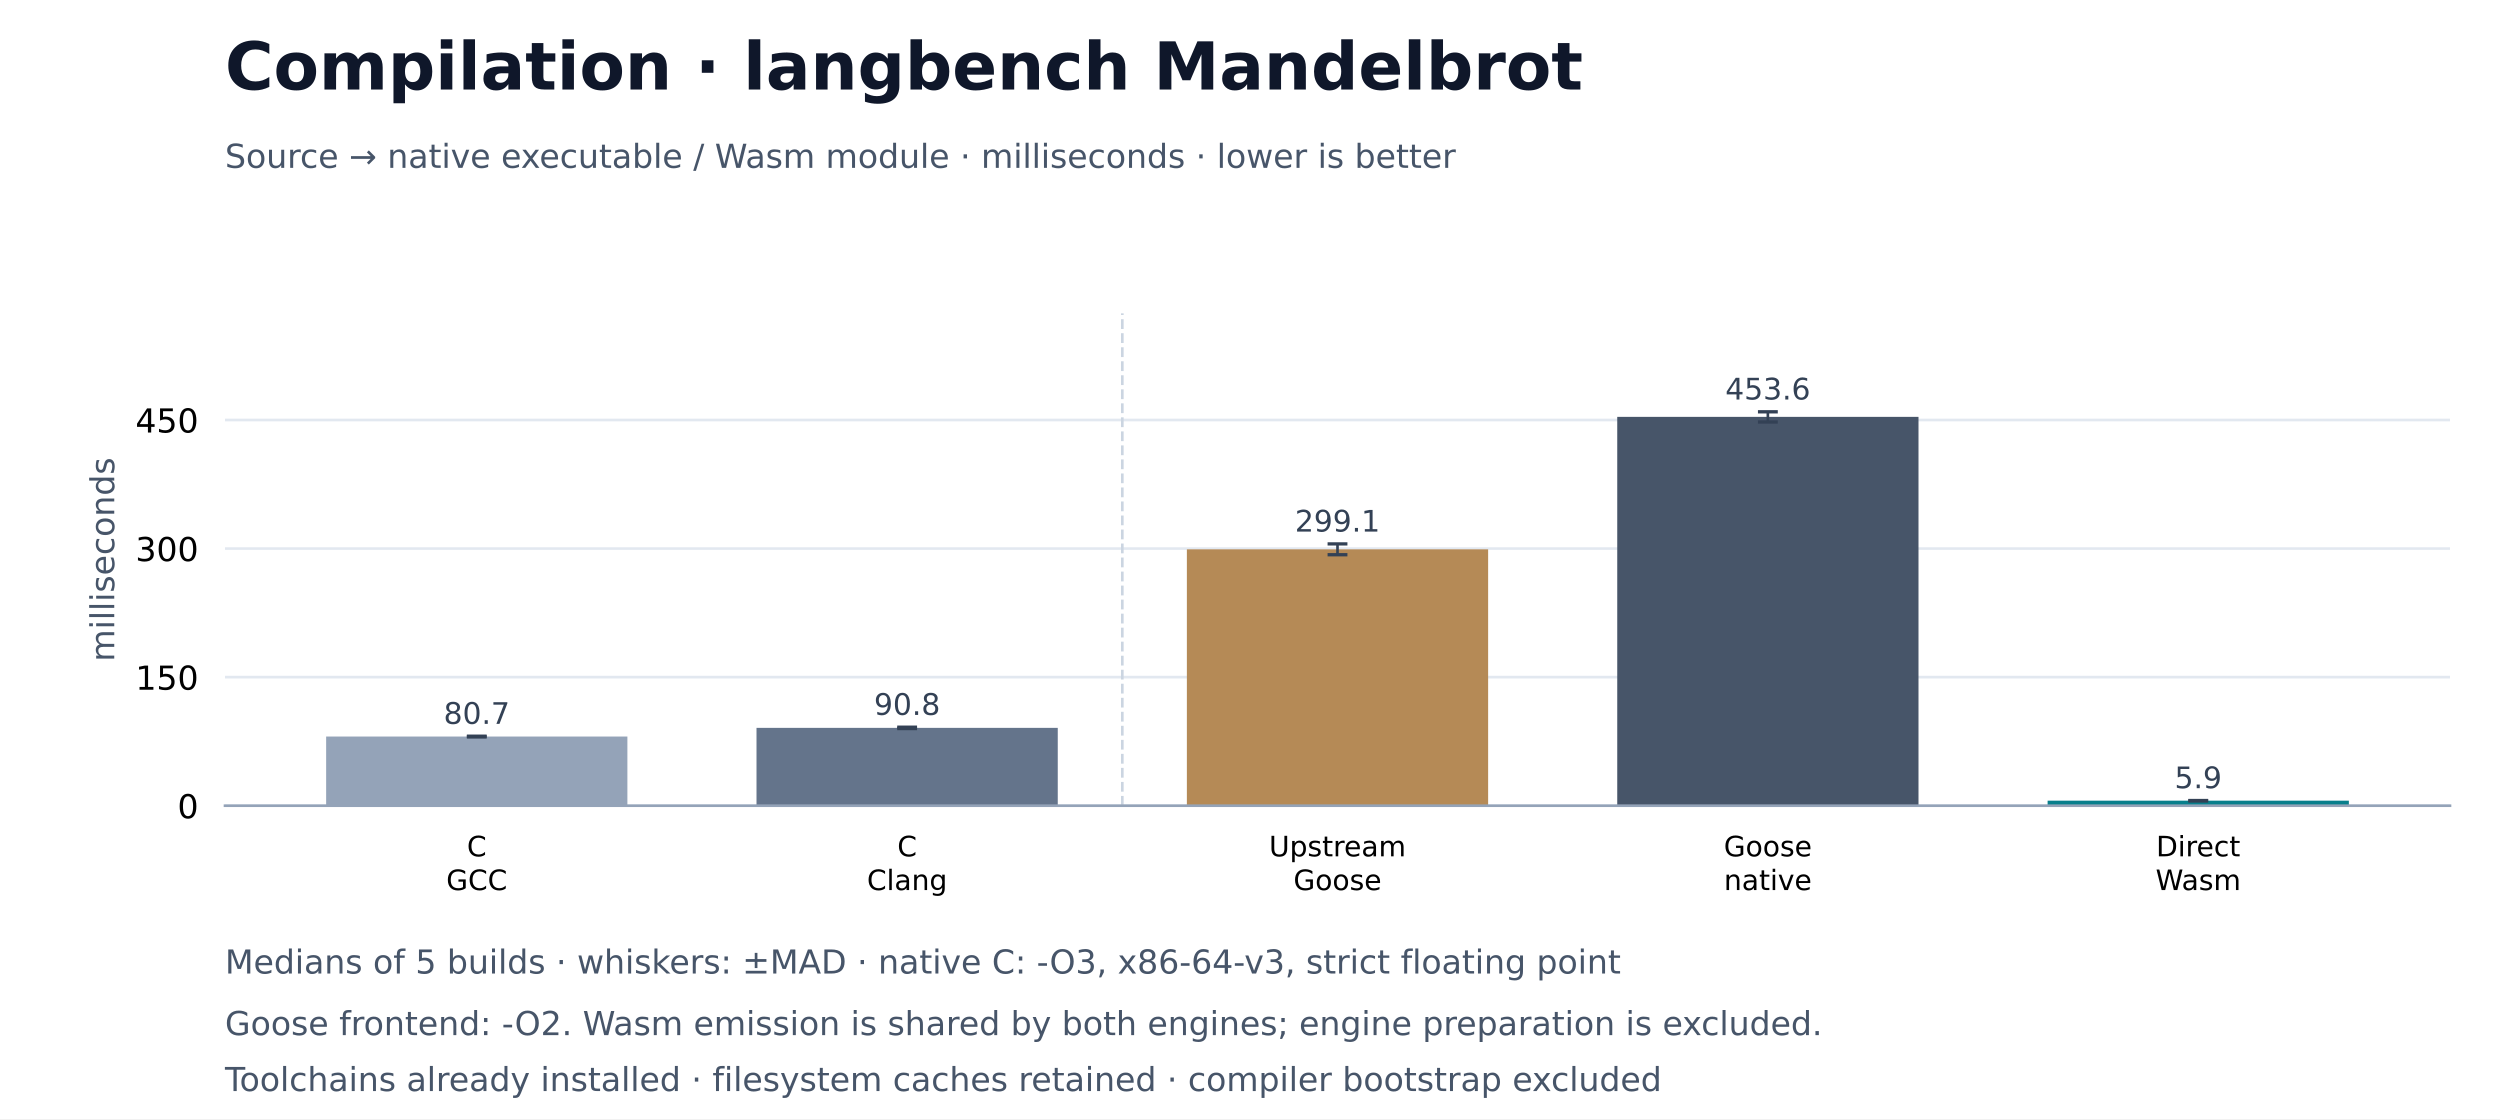
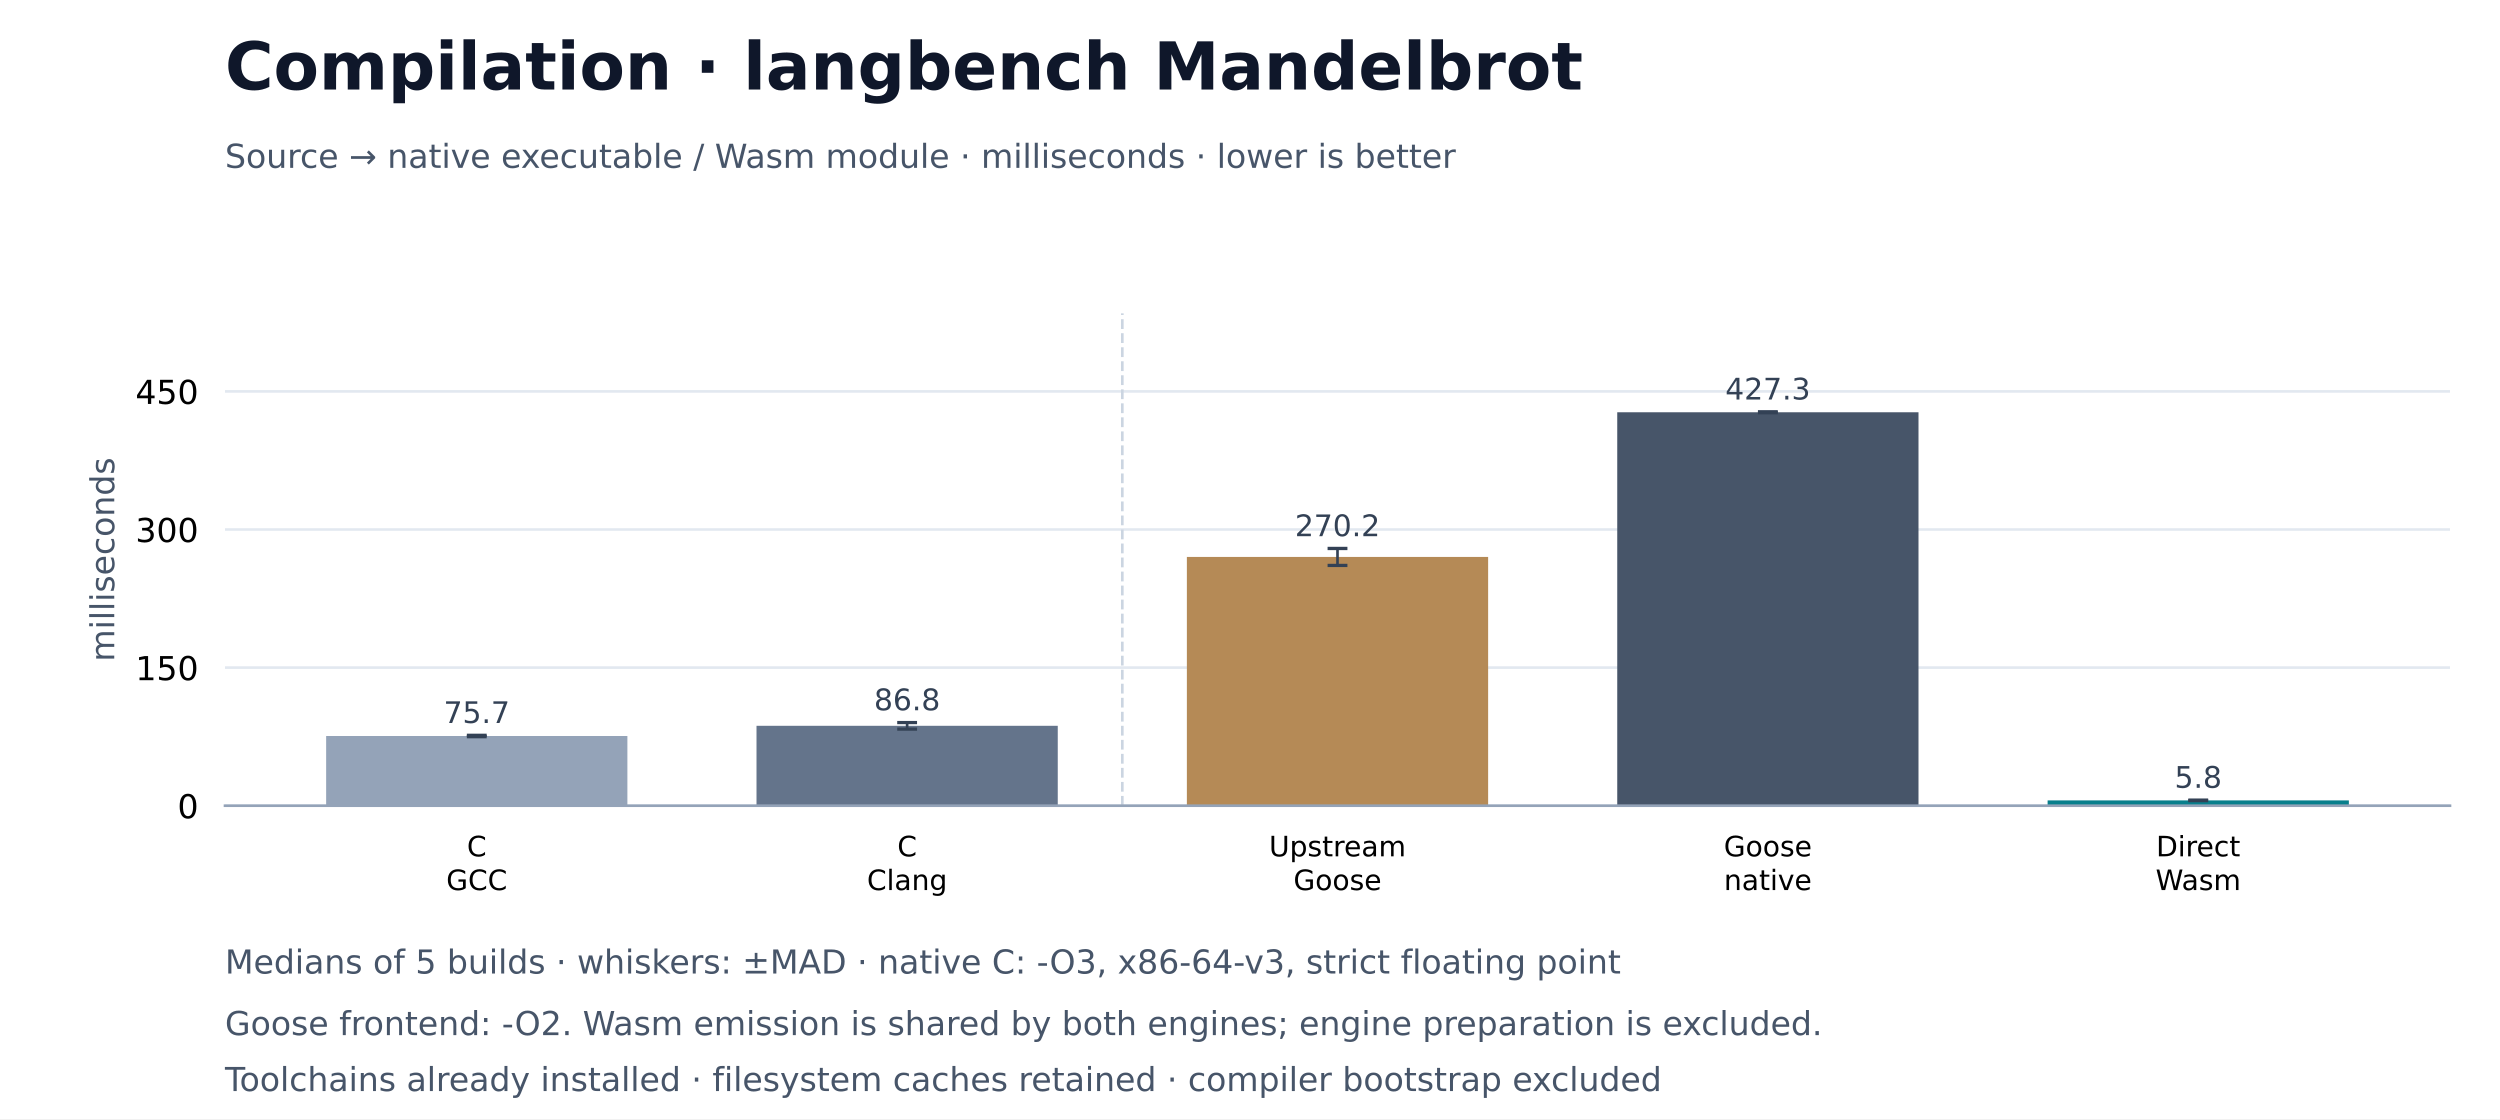
<svg xmlns="http://www.w3.org/2000/svg" xmlns:xlink="http://www.w3.org/1999/xlink" width="756pt" height="338.4pt" viewBox="0 0 756 338.4" version="1.1">
  <defs>
    <style type="text/css">*{stroke-linejoin: round; stroke-linecap: butt}</style>
  </defs>
  <g id="figure_1">
    <g id="patch_1">
      <path d="M 0 338.4 L 756 338.4 L 756 0 L 0 0 z " style="fill: #ffffff" />
    </g>
    <g id="axes_1">
      <g id="patch_2">
        <path d="M 68.04 243.648 L 740.88 243.648 L 740.88 94.752 L 68.04 94.752 z " style="fill: #ffffff" />
      </g>
      <g id="matplotlib.axis_1">
        <g id="xtick_1">
          <g id="line2d_1" />
          <g id="text_1">
            <text style="font-size: 8.5px; font-family: 'DejaVu Sans'" transform="translate(141.206 258.9568)">C</text>
            <text style="font-size: 8.5px; font-family: 'DejaVu Sans'" transform="translate(134.9453 269.1585)">GCC</text>
          </g>
        </g>
        <g id="xtick_2">
          <g id="line2d_2" />
          <g id="text_2">
            <text style="font-size: 8.5px; font-family: 'DejaVu Sans'" transform="translate(271.3492 258.9568)">C</text>
            <text style="font-size: 8.5px; font-family: 'DejaVu Sans'" transform="translate(262.1725 269.1592)">Clang</text>
          </g>
        </g>
        <g id="xtick_3">
          <g id="line2d_3" />
          <g id="text_3">
            <text style="font-size: 8.5px; font-family: 'DejaVu Sans'" transform="translate(383.7585 258.9568)">Upstream</text>
            <text style="font-size: 8.5px; font-family: 'DejaVu Sans'" transform="translate(391.1369 269.1585)">Goose</text>
          </g>
        </g>
        <g id="xtick_4">
          <g id="line2d_4" />
          <g id="text_4">
            <text style="font-size: 8.5px; font-family: 'DejaVu Sans'" transform="translate(521.28 258.9568)">Goose</text>
            <text style="font-size: 8.5px; font-family: 'DejaVu Sans'" transform="translate(521.3279 269.1592)">native</text>
          </g>
        </g>
        <g id="xtick_5">
          <g id="line2d_5" />
          <g id="text_5">
            <text style="font-size: 8.5px; font-family: 'DejaVu Sans'" transform="translate(652.0215 258.9575)">Direct</text>
            <text style="font-size: 8.5px; font-family: 'DejaVu Sans'" transform="translate(651.8575 269.1592)">Wasm</text>
          </g>
        </g>
      </g>
      <g id="matplotlib.axis_2">
        <g id="ytick_1">
          <g id="line2d_6">
            <path d="M 68.04 243.648 L 740.88 243.648 " clip-path="url(#pc4e67d13fe)" style="fill: none; stroke: #e2e8f0; stroke-width: 0.8; stroke-linecap: square" />
          </g>
          <g id="line2d_7" />
          <g id="text_6">
            <text style="font-size: 10px; font-family: 'DejaVu Sans'; text-anchor: end" x="60.04" y="247.447" transform="rotate(-0 60.04 247.4468)">0</text>
          </g>
        </g>
        <g id="ytick_2">
          <g id="line2d_8">
-             <path d="M 68.04 204.767 L 740.88 204.767 " clip-path="url(#pc4e67d13fe)" style="fill: none; stroke: #e2e8f0; stroke-width: 0.8; stroke-linecap: square" />
+             <path d="M 68.04 201.885 L 740.88 201.885 " clip-path="url(#pc4e67d13fe)" style="fill: none; stroke: #e2e8f0; stroke-width: 0.8; stroke-linecap: square" />
          </g>
          <g id="line2d_9" />
          <g id="text_7">
-             <text style="font-size: 10px; font-family: 'DejaVu Sans'; text-anchor: end" x="60.04" y="208.566" transform="rotate(-0 60.04 208.5656)">150</text>
+             <text style="font-size: 10px; font-family: 'DejaVu Sans'; text-anchor: end" x="60.04" y="205.684" transform="rotate(-0 60.04 205.6838)">150</text>
          </g>
        </g>
        <g id="ytick_3">
          <g id="line2d_10">
-             <path d="M 68.04 165.886 L 740.88 165.886 " clip-path="url(#pc4e67d13fe)" style="fill: none; stroke: #e2e8f0; stroke-width: 0.8; stroke-linecap: square" />
+             <path d="M 68.04 160.122 L 740.88 160.122 " clip-path="url(#pc4e67d13fe)" style="fill: none; stroke: #e2e8f0; stroke-width: 0.8; stroke-linecap: square" />
          </g>
          <g id="line2d_11" />
          <g id="text_8">
-             <text style="font-size: 10px; font-family: 'DejaVu Sans'; text-anchor: end" x="60.04" y="169.684" transform="rotate(-0 60.04 169.6844)">300</text>
+             <text style="font-size: 10px; font-family: 'DejaVu Sans'; text-anchor: end" x="60.04" y="163.921" transform="rotate(-0 60.04 163.9208)">300</text>
          </g>
        </g>
        <g id="ytick_4">
          <g id="line2d_12">
-             <path d="M 68.04 127.004 L 740.88 127.004 " clip-path="url(#pc4e67d13fe)" style="fill: none; stroke: #e2e8f0; stroke-width: 0.8; stroke-linecap: square" />
+             <path d="M 68.04 118.359 L 740.88 118.359 " clip-path="url(#pc4e67d13fe)" style="fill: none; stroke: #e2e8f0; stroke-width: 0.8; stroke-linecap: square" />
          </g>
          <g id="line2d_13" />
          <g id="text_9">
-             <text style="font-size: 10px; font-family: 'DejaVu Sans'; text-anchor: end" x="60.04" y="130.803" transform="rotate(-0 60.04 130.8033)">450</text>
+             <text style="font-size: 10px; font-family: 'DejaVu Sans'; text-anchor: end" x="60.04" y="122.158" transform="rotate(-0 60.04 122.1577)">450</text>
          </g>
        </g>
        <g id="text_10">
          <text style="font-size: 10px; font-family: 'DejaVu Sans'; text-anchor: middle; fill: #475569" x="34.55" y="169.2" transform="rotate(-90 34.55016 169.2)">milliseconds</text>
        </g>
      </g>
      <g id="patch_3">
-         <path d="M 98.624 243.648 L 189.724 243.648 L 189.724 222.736 L 98.624 222.736 z " clip-path="url(#pc4e67d13fe)" style="fill: #94a3b8" />
+         <path d="M 98.624 243.648 L 189.724 243.648 L 189.724 222.564 L 98.624 222.564 z " clip-path="url(#pc4e67d13fe)" style="fill: #94a3b8" />
      </g>
      <g id="patch_4">
-         <path d="M 228.767 243.648 L 319.867 243.648 L 319.867 220.108 L 228.767 220.108 z " clip-path="url(#pc4e67d13fe)" style="fill: #64748b" />
+         <path d="M 228.767 243.648 L 319.867 243.648 L 319.867 219.49 L 228.767 219.49 z " clip-path="url(#pc4e67d13fe)" style="fill: #64748b" />
      </g>
      <g id="patch_5">
-         <path d="M 358.91 243.648 L 450.01 243.648 L 450.01 166.115 L 358.91 166.115 z " clip-path="url(#pc4e67d13fe)" style="fill: #b58a56" />
+         <path d="M 358.91 243.648 L 450.01 243.648 L 450.01 168.423 L 358.91 168.423 z " clip-path="url(#pc4e67d13fe)" style="fill: #b58a56" />
      </g>
      <g id="patch_6">
-         <path d="M 489.053 243.648 L 580.153 243.648 L 580.153 126.07 L 489.053 126.07 z " clip-path="url(#pc4e67d13fe)" style="fill: #475569" />
+         <path d="M 489.053 243.648 L 580.153 243.648 L 580.153 124.677 L 489.053 124.677 z " clip-path="url(#pc4e67d13fe)" style="fill: #475569" />
      </g>
      <g id="patch_7">
-         <path d="M 619.196 243.648 L 710.296 243.648 L 710.296 242.13 L 619.196 242.13 z " clip-path="url(#pc4e67d13fe)" style="fill: #087f8c" />
+         <path d="M 619.196 243.648 L 710.296 243.648 L 710.296 242.032 L 619.196 242.032 z " clip-path="url(#pc4e67d13fe)" style="fill: #087f8c" />
      </g>
      <g id="LineCollection_1">
-         <path d="M 144.174 222.851 L 144.174 222.621 " clip-path="url(#pc4e67d13fe)" style="fill: none; stroke: #334155; stroke-width: 0.8" />
-         <path d="M 274.317 220.308 L 274.317 219.908 " clip-path="url(#pc4e67d13fe)" style="fill: none; stroke: #334155; stroke-width: 0.8" />
-         <path d="M 404.46 167.751 L 404.46 164.479 " clip-path="url(#pc4e67d13fe)" style="fill: none; stroke: #334155; stroke-width: 0.8" />
-         <path d="M 534.603 127.609 L 534.603 124.531 " clip-path="url(#pc4e67d13fe)" style="fill: none; stroke: #334155; stroke-width: 0.8" />
-         <path d="M 664.746 242.177 L 664.746 242.083 " clip-path="url(#pc4e67d13fe)" style="fill: none; stroke: #334155; stroke-width: 0.8" />
+         <path d="M 144.174 222.765 L 144.174 222.363 " clip-path="url(#pc4e67d13fe)" style="fill: none; stroke: #334155; stroke-width: 0.8" />
+         <path d="M 274.317 220.476 L 274.317 218.504 " clip-path="url(#pc4e67d13fe)" style="fill: none; stroke: #334155; stroke-width: 0.8" />
+         <path d="M 404.46 170.986 L 404.46 165.861 " clip-path="url(#pc4e67d13fe)" style="fill: none; stroke: #334155; stroke-width: 0.8" />
+         <path d="M 534.603 124.822 L 534.603 124.531 " clip-path="url(#pc4e67d13fe)" style="fill: none; stroke: #334155; stroke-width: 0.8" />
+         <path d="M 664.746 242.113 L 664.746 241.951 " clip-path="url(#pc4e67d13fe)" style="fill: none; stroke: #334155; stroke-width: 0.8" />
      </g>
      <g id="line2d_14">
        <defs>
          <path id="md6abe20cdd" d="M 3 0 L -3 -0 " style="stroke: #334155" />
        </defs>
        <g clip-path="url(#pc4e67d13fe)">
-           <use xlink:href="#md6abe20cdd" x="144.174" y="222.851" style="fill: #1f77b4; stroke: #334155" />
-           <use xlink:href="#md6abe20cdd" x="274.317" y="220.308" style="fill: #1f77b4; stroke: #334155" />
-           <use xlink:href="#md6abe20cdd" x="404.46" y="167.751" style="fill: #1f77b4; stroke: #334155" />
-           <use xlink:href="#md6abe20cdd" x="534.603" y="127.609" style="fill: #1f77b4; stroke: #334155" />
-           <use xlink:href="#md6abe20cdd" x="664.746" y="242.177" style="fill: #1f77b4; stroke: #334155" />
+           <use xlink:href="#md6abe20cdd" x="144.174" y="222.765" style="fill: #1f77b4; stroke: #334155" />
+           <use xlink:href="#md6abe20cdd" x="274.317" y="220.476" style="fill: #1f77b4; stroke: #334155" />
+           <use xlink:href="#md6abe20cdd" x="404.46" y="170.986" style="fill: #1f77b4; stroke: #334155" />
+           <use xlink:href="#md6abe20cdd" x="534.603" y="124.822" style="fill: #1f77b4; stroke: #334155" />
+           <use xlink:href="#md6abe20cdd" x="664.746" y="242.113" style="fill: #1f77b4; stroke: #334155" />
        </g>
      </g>
      <g id="line2d_15">
        <g clip-path="url(#pc4e67d13fe)">
-           <use xlink:href="#md6abe20cdd" x="144.174" y="222.621" style="fill: #1f77b4; stroke: #334155" />
-           <use xlink:href="#md6abe20cdd" x="274.317" y="219.908" style="fill: #1f77b4; stroke: #334155" />
-           <use xlink:href="#md6abe20cdd" x="404.46" y="164.479" style="fill: #1f77b4; stroke: #334155" />
+           <use xlink:href="#md6abe20cdd" x="144.174" y="222.363" style="fill: #1f77b4; stroke: #334155" />
+           <use xlink:href="#md6abe20cdd" x="274.317" y="218.504" style="fill: #1f77b4; stroke: #334155" />
+           <use xlink:href="#md6abe20cdd" x="404.46" y="165.861" style="fill: #1f77b4; stroke: #334155" />
          <use xlink:href="#md6abe20cdd" x="534.603" y="124.531" style="fill: #1f77b4; stroke: #334155" />
-           <use xlink:href="#md6abe20cdd" x="664.746" y="242.083" style="fill: #1f77b4; stroke: #334155" />
+           <use xlink:href="#md6abe20cdd" x="664.746" y="241.951" style="fill: #1f77b4; stroke: #334155" />
        </g>
      </g>
      <g id="line2d_16">
        <path d="M 339.388 243.648 L 339.388 94.752 " clip-path="url(#pc4e67d13fe)" style="fill: none; stroke-dasharray: 2.96,1.28; stroke-dashoffset: 0; stroke: #cbd5e1; stroke-width: 0.8" />
      </g>
      <g id="patch_8">
        <path d="M 68.04 243.648 L 740.88 243.648 " style="fill: none; stroke: #94a3b8; stroke-width: 0.8; stroke-linejoin: miter; stroke-linecap: square" />
      </g>
      <g id="text_11">
-         <text style="font-size: 9px; font-family: 'DejaVu Sans'; text-anchor: middle; fill: #334155" x="144.174" y="218.898" transform="rotate(-0 144.1737 218.8982)">80.7</text>
+         <text style="font-size: 9px; font-family: 'DejaVu Sans'; text-anchor: middle; fill: #334155" x="144.174" y="218.64" transform="rotate(-0 144.1737 218.6402)">75.7</text>
      </g>
      <g id="text_12">
-         <text style="font-size: 9px; font-family: 'DejaVu Sans'; text-anchor: middle; fill: #334155" x="274.317" y="216.186" transform="rotate(-0 274.3169 216.186)">90.8</text>
+         <text style="font-size: 9px; font-family: 'DejaVu Sans'; text-anchor: middle; fill: #334155" x="274.317" y="214.782" transform="rotate(-0 274.3169 214.7817)">86.8</text>
      </g>
      <g id="text_13">
-         <text style="font-size: 9px; font-family: 'DejaVu Sans'; text-anchor: middle; fill: #334155" x="404.46" y="160.756" transform="rotate(-0 404.46 160.7562)">299.1</text>
+         <text style="font-size: 9px; font-family: 'DejaVu Sans'; text-anchor: middle; fill: #334155" x="404.46" y="162.138" transform="rotate(-0 404.46 162.1384)">270.2</text>
      </g>
      <g id="text_14">
-         <text style="font-size: 9px; font-family: 'DejaVu Sans'; text-anchor: middle; fill: #334155" x="534.603" y="120.809" transform="rotate(-0 534.6031 120.8088)">453.6</text>
+         <text style="font-size: 9px; font-family: 'DejaVu Sans'; text-anchor: middle; fill: #334155" x="534.603" y="120.809" transform="rotate(-0 534.6031 120.8088)">427.3</text>
      </g>
      <g id="text_15">
-         <text style="font-size: 9px; font-family: 'DejaVu Sans'; text-anchor: middle; fill: #334155" x="664.746" y="238.36" transform="rotate(-0 664.7463 238.3604)">5.9</text>
+         <text style="font-size: 9px; font-family: 'DejaVu Sans'; text-anchor: middle; fill: #334155" x="664.746" y="238.229" transform="rotate(-0 664.7463 238.2289)">5.8</text>
      </g>
    </g>
    <g id="text_16">
      <text style="font-weight: 700; font-size: 20px; font-family: 'DejaVu Sans'; text-anchor: start; fill: #0f172a" x="68.04" y="27.072" transform="rotate(-0 68.04 27.072)">Compilation · langbench Mandelbrot</text>
    </g>
    <g id="text_17">
      <text style="font-size: 10px; font-family: 'DejaVu Sans'; text-anchor: start; fill: #475569" x="68.04" y="50.76" transform="rotate(-0 68.04 50.76)">Source → native executable / Wasm module · milliseconds · lower is better</text>
    </g>
    <g id="text_18">
      <text style="font-size: 10px; font-family: 'DejaVu Sans'; text-anchor: start; fill: #475569" x="68.04" y="294.408" transform="rotate(-0 68.04 294.408)">Medians of 5 builds · whiskers: ±MAD · native C: -O3, x86-64-v3, strict floating point</text>
    </g>
    <g id="text_19">
      <text style="font-size: 10px; font-family: 'DejaVu Sans'; text-anchor: start; fill: #475569" x="68.04" y="313.02" transform="rotate(-0 68.04 313.02)">Goose frontend: -O2. Wasm emission is shared by both engines; engine preparation is excluded.</text>
    </g>
    <g id="text_20">
      <text style="font-size: 10px; font-family: 'DejaVu Sans'; text-anchor: start; fill: #475569" x="68.04" y="329.94" transform="rotate(-0 68.04 329.94)">Toolchains already installed · filesystem caches retained · compiler bootstrap excluded</text>
    </g>
  </g>
  <defs>
    <clipPath id="pc4e67d13fe">
      <rect x="68.04" y="94.752" width="672.84" height="148.896" />
    </clipPath>
  </defs>
</svg>
